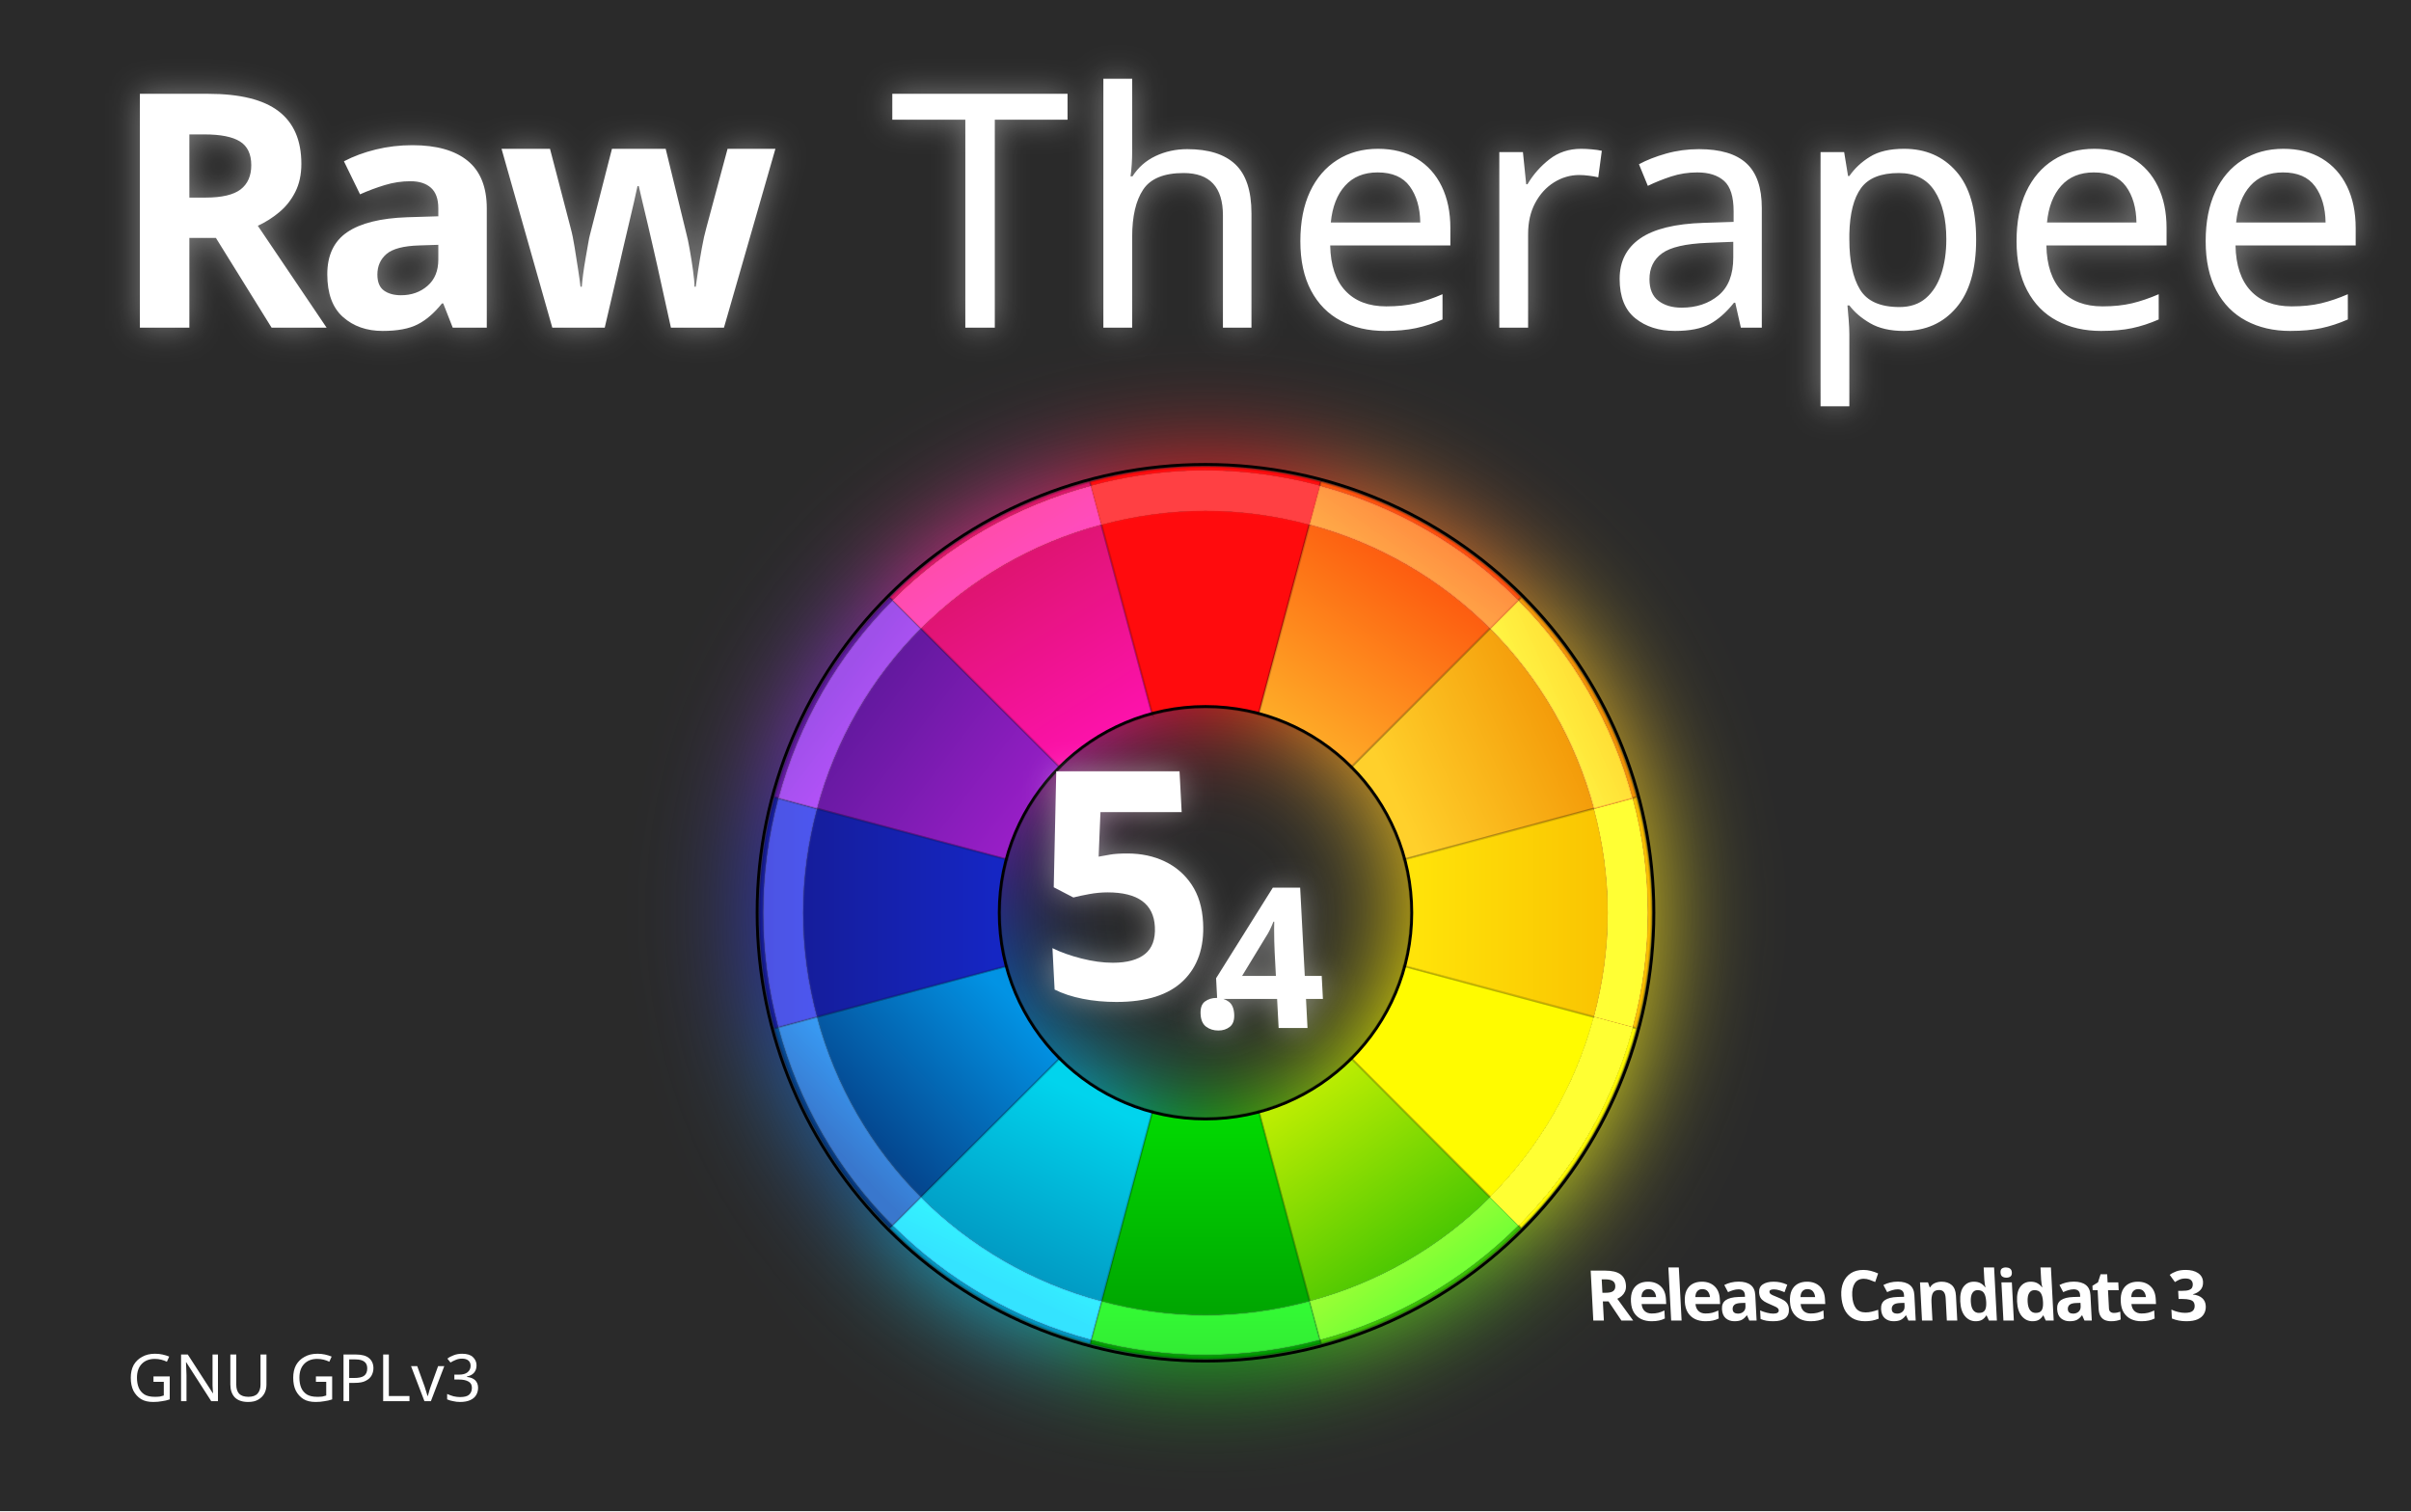
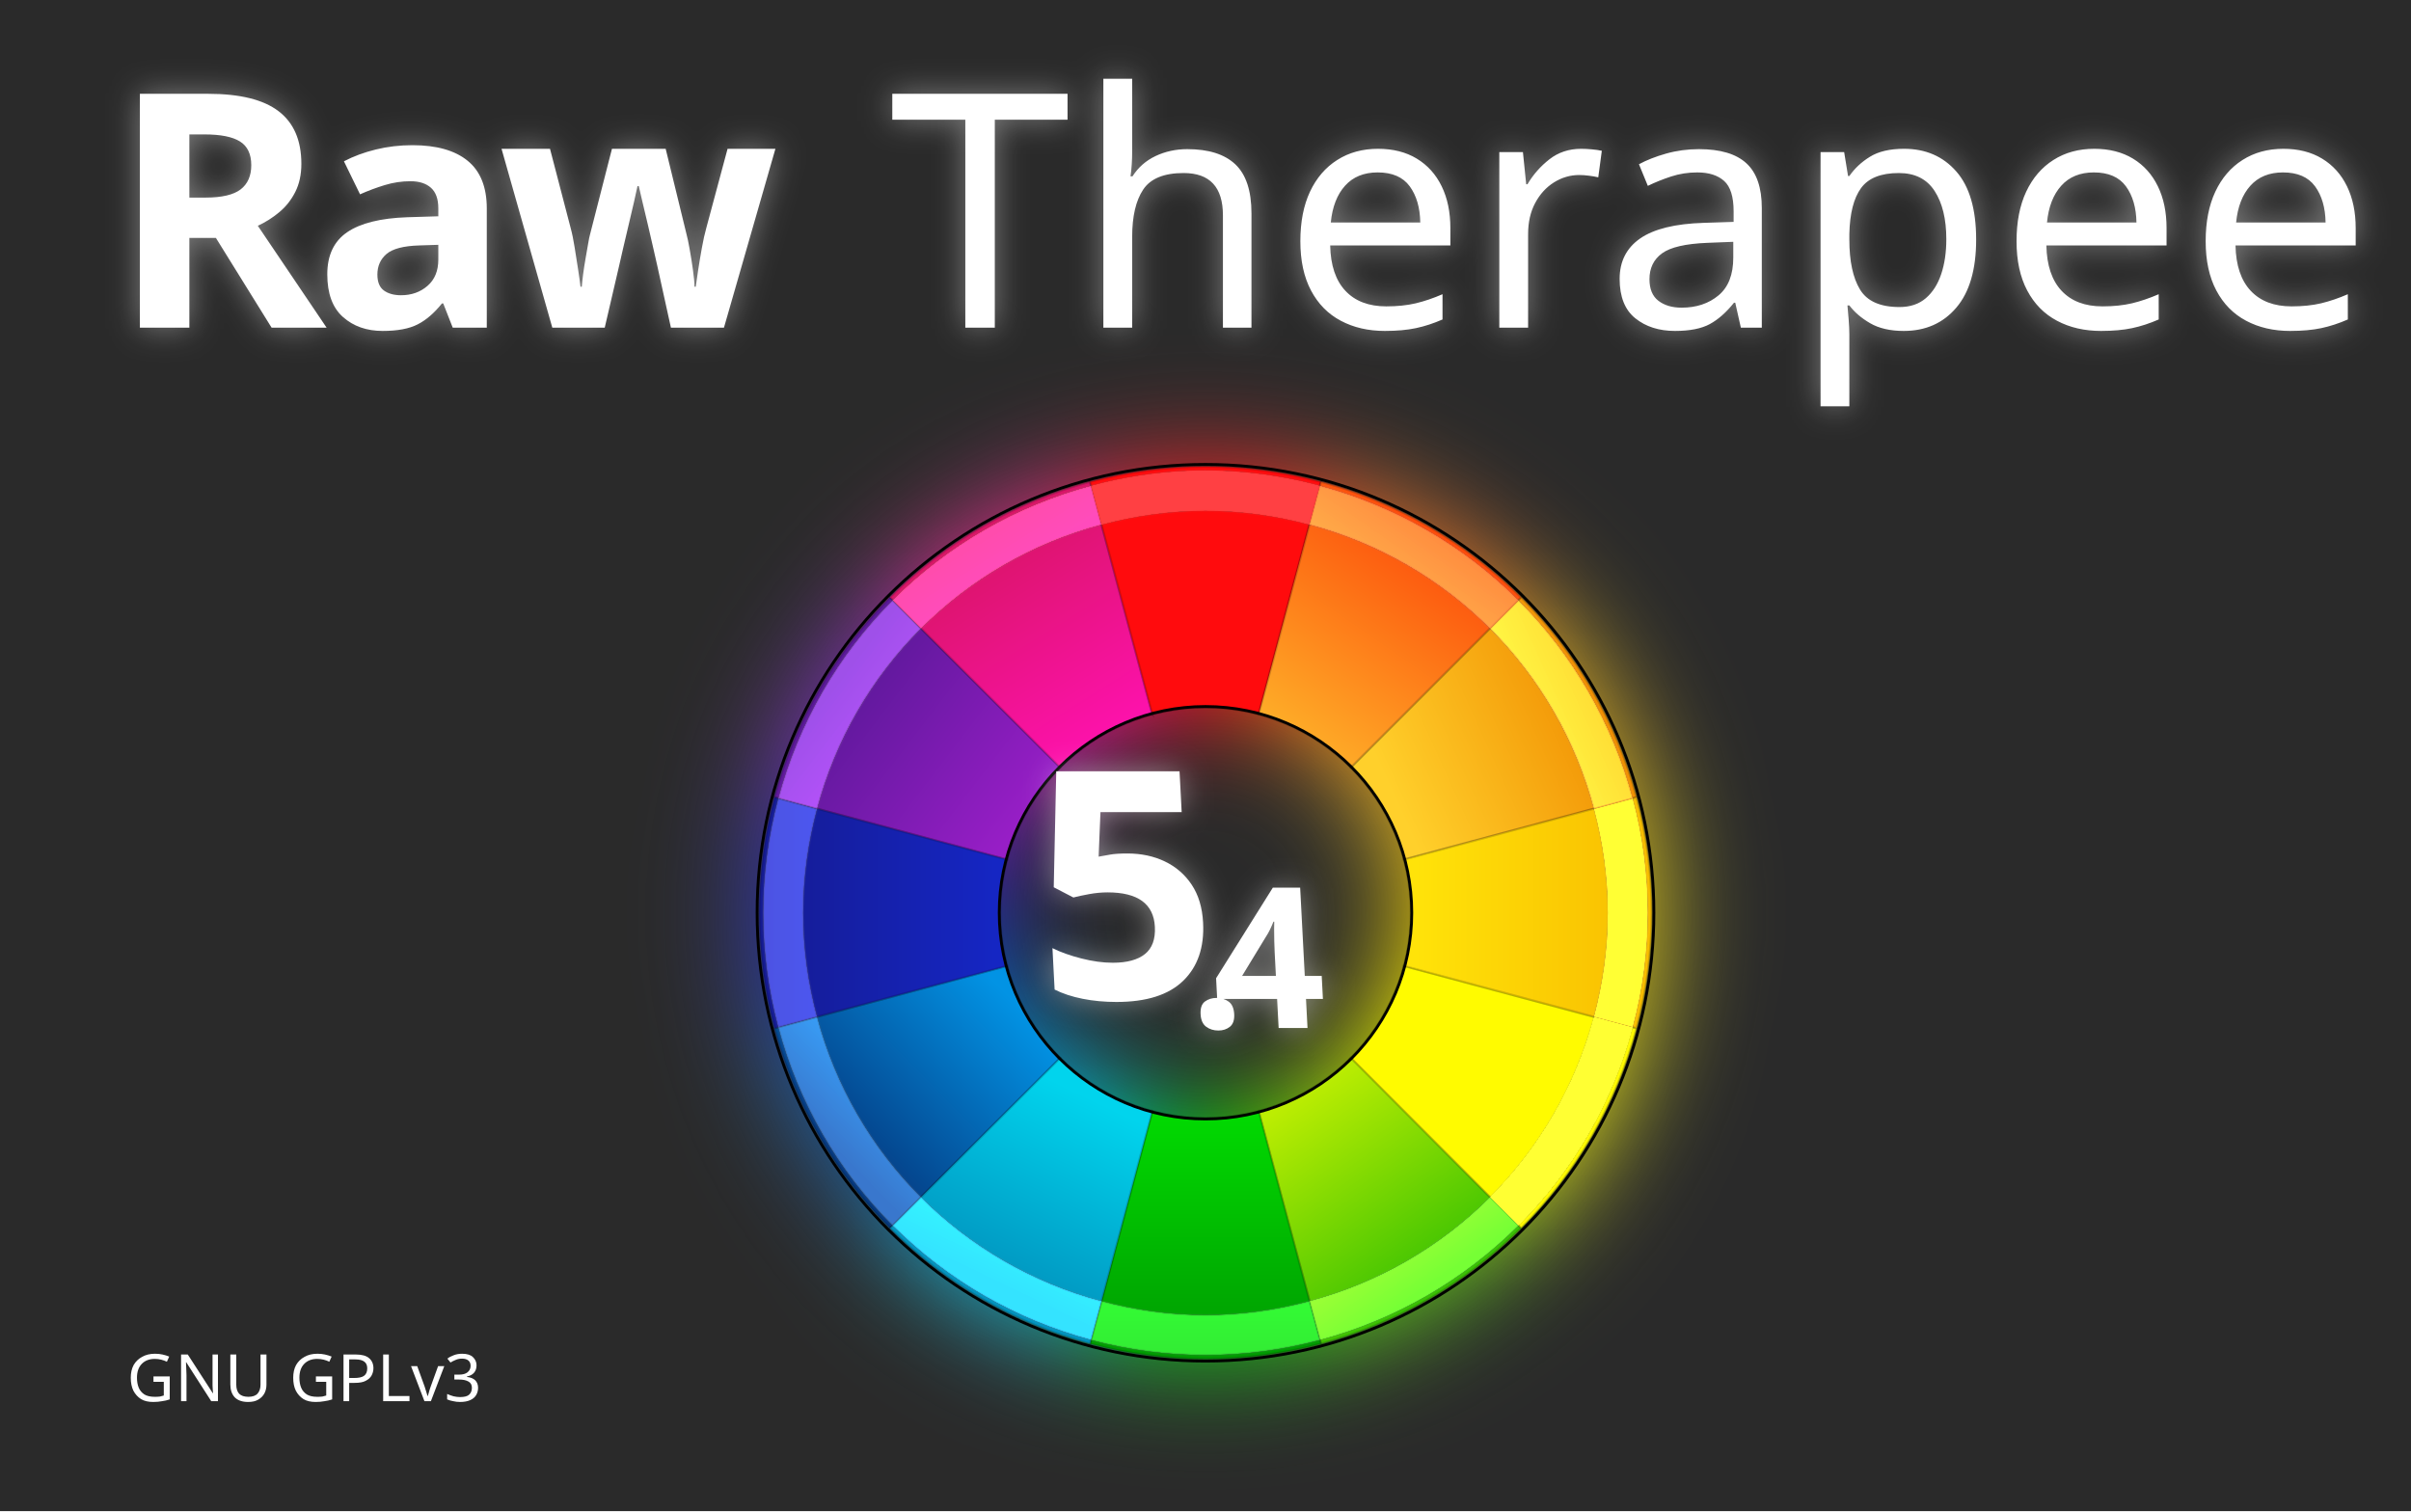
<svg xmlns="http://www.w3.org/2000/svg" xmlns:xlink="http://www.w3.org/1999/xlink" width="552" height="346" viewBox="0 0 146.05 91.546" version="1.1" id="svg783">
  <defs id="defs777">
    <filter id="filter3580" x="-0.2" y="-0.2" width="1.4" height="1.4" style="color-interpolation-filters:sRGB">
      <feGaussianBlur result="result91" stdDeviation="5" id="feGaussianBlur3582" />
      <feComposite operator="over" in="SourceGraphic" in2="result91" id="feComposite3584" />
    </filter>
    <linearGradient xlink:href="#linearGradient3962-8" id="linearGradient3697" gradientUnits="userSpaceOnUse" gradientTransform="matrix(0.9730154,0,0,0.9730154,0.02024555,6.491612)" x1="89.694" y1="102.901" x2="77.582" y2="85.401" />
    <linearGradient id="linearGradient3962-8">
      <stop id="stop3964-8" offset="0" style="stop-color:#38c102;stop-opacity:1" />
      <stop id="stop3966-8" offset="1" style="stop-color:#bced02;stop-opacity:1;" />
    </linearGradient>
    <linearGradient xlink:href="#linearGradient3954-7" id="linearGradient3699" gradientUnits="userSpaceOnUse" gradientTransform="matrix(0.9730154,0,0,0.9730154,0.02024555,6.491612)" x1="69.426" y1="109.566" x2="69.426" y2="87.778" />
    <linearGradient id="linearGradient3954-7">
      <stop id="stop3956-7" offset="0" style="stop-color:#009a01;stop-opacity:1" />
      <stop id="stop3958-6" offset="1" style="stop-color:#01d901;stop-opacity:1;" />
    </linearGradient>
    <linearGradient xlink:href="#linearGradient4002-3" id="linearGradient3701" gradientUnits="userSpaceOnUse" gradientTransform="matrix(0.9730154,0,0,0.9730154,0.02024555,6.491612)" x1="35.142" y1="47.984" x2="51.941" y2="60.841" />
    <linearGradient id="linearGradient4002-3">
      <stop id="stop4004-0" offset="0" style="stop-color:#5a1898;stop-opacity:1" />
      <stop id="stop4006-3" offset="1" style="stop-color:#971ec6;stop-opacity:1" />
    </linearGradient>
    <linearGradient xlink:href="#linearGradient4024-9" id="linearGradient3703" gradientUnits="userSpaceOnUse" gradientTransform="matrix(0.9730154,0,0,0.9730154,0.02024555,6.491612)" x1="35.907" y1="92.042" x2="51.054" y2="77.181" />
    <linearGradient id="linearGradient4024-9">
      <stop id="stop4026-2" offset="0" style="stop-color:#053980;stop-opacity:1" />
      <stop id="stop4028-5" offset="1" style="stop-color:#0293e4;stop-opacity:1;" />
    </linearGradient>
    <linearGradient xlink:href="#linearGradient4018-0" id="linearGradient3705" gradientUnits="userSpaceOnUse" gradientTransform="matrix(0.9730154,0,0,0.9730154,0.02024555,6.491612)" x1="28.166" y1="69.663" x2="49.507" y2="69.663" />
    <linearGradient id="linearGradient4018-0">
      <stop id="stop4020-5" offset="0" style="stop-color:#151b92;stop-opacity:1" />
      <stop id="stop4022-9" offset="1" style="stop-color:#1526c3;stop-opacity:1" />
    </linearGradient>
    <linearGradient xlink:href="#linearGradient3978-6" id="linearGradient3707" gradientUnits="userSpaceOnUse" gradientTransform="matrix(0.9730154,0,0,0.9730154,0.02024555,6.491612)" x1="104.454" y1="50.127" x2="85.539" y2="58.698" />
    <linearGradient id="linearGradient3978-6">
      <stop style="stop-color:#f18e01;stop-opacity:1;" offset="0" id="stop4040-9" />
      <stop id="stop3982-2" offset="1" style="stop-color:#ffd02b;stop-opacity:1;" />
    </linearGradient>
    <linearGradient xlink:href="#linearGradient3994-4" id="linearGradient3709" gradientUnits="userSpaceOnUse" gradientTransform="matrix(0.9730154,0,0,0.9730154,0.02024555,6.491612)" x1="48.471" y1="35.151" x2="59.551" y2="52.829" />
    <linearGradient id="linearGradient3994-4">
      <stop id="stop3996-7" offset="0" style="stop-color:#d91566;stop-opacity:1" />
      <stop id="stop3998-7" offset="1" style="stop-color:#fc12aa;stop-opacity:1" />
    </linearGradient>
    <linearGradient xlink:href="#linearGradient3970-4" id="linearGradient3711" gradientUnits="userSpaceOnUse" gradientTransform="matrix(0.9730154,0,0,0.9730154,0.02024555,6.491612)" x1="108.907" y1="70.388" x2="87.603" y2="70.388" />
    <linearGradient id="linearGradient3970-4">
      <stop id="stop3972-8" offset="0" style="stop-color:#f8bc00;stop-opacity:1;" />
      <stop id="stop3974-1" offset="1" style="stop-color:#ffe309;stop-opacity:1;" />
    </linearGradient>
    <linearGradient xlink:href="#linearGradient3946-8" id="linearGradient3713" gradientUnits="userSpaceOnUse" gradientTransform="matrix(0.9730154,0,0,0.9730154,0.02024555,6.491612)" x1="49.885" y1="103.258" x2="58.13" y2="86.116" />
    <linearGradient id="linearGradient3946-8">
      <stop id="stop3948-9" offset="0" style="stop-color:#0193be;stop-opacity:1;" />
      <stop id="stop3950-3" offset="1" style="stop-color:#01d4ed;stop-opacity:1;" />
    </linearGradient>
    <linearGradient xlink:href="#linearGradient3986-8" id="linearGradient3715" gradientUnits="userSpaceOnUse" gradientTransform="matrix(0.9730154,0,0,0.9730154,0.02024555,6.491612)" x1="90.159" y1="35.44" x2="77.582" y2="53.59" />
    <linearGradient id="linearGradient3986-8">
      <stop id="stop3988-0" offset="0" style="stop-color:#fd4c0b;stop-opacity:1" />
      <stop id="stop3990-2" offset="1" style="stop-color:#feab27;stop-opacity:1;" />
    </linearGradient>
    <filter id="filter4905" x="0" y="0" width="1" height="1" style="color-interpolation-filters:sRGB">
      <feFlood id="feFlood4907" result="result1" flood-opacity="0" flood-color="rgb(255,255,255)" />
      <feBlend id="feBlend4909" in2="SourceGraphic" mode="normal" result="result2" />
      <feComposite id="feComposite4911" in2="SourceGraphic" k2="1.2" operator="arithmetic" result="result3" k1="0" k4="0.2" k3="0" />
      <feComposite id="feComposite4913" in2="SourceGraphic" operator="in" />
    </filter>
    <linearGradient xlink:href="#linearGradient3962-8" id="linearGradient3677" gradientUnits="userSpaceOnUse" gradientTransform="matrix(0.9799792,0,0,0.9799792,-15.63941,-144.6801)" x1="89.694" y1="102.901" x2="77.582" y2="85.401" />
    <linearGradient xlink:href="#linearGradient3954-7" id="linearGradient3679" gradientUnits="userSpaceOnUse" gradientTransform="matrix(0.9799792,0,0,0.9799792,-15.63941,-144.6801)" x1="69.426" y1="109.566" x2="69.426" y2="87.778" />
    <linearGradient xlink:href="#linearGradient4002-3" id="linearGradient3681" gradientUnits="userSpaceOnUse" gradientTransform="matrix(0.9799792,0,0,0.9799792,-15.63941,-144.6801)" x1="35.142" y1="47.984" x2="51.941" y2="60.841" />
    <linearGradient xlink:href="#linearGradient4024-9" id="linearGradient3683" gradientUnits="userSpaceOnUse" gradientTransform="matrix(0.9799792,0,0,0.9799792,-15.63941,-144.6801)" x1="35.907" y1="92.042" x2="51.054" y2="77.181" />
    <linearGradient xlink:href="#linearGradient4018-0" id="linearGradient3685" gradientUnits="userSpaceOnUse" gradientTransform="matrix(0.9799792,0,0,0.9799792,-15.63941,-144.6801)" x1="28.166" y1="69.663" x2="49.507" y2="69.663" />
    <linearGradient xlink:href="#linearGradient3978-6" id="linearGradient3687" gradientUnits="userSpaceOnUse" gradientTransform="matrix(0.9799792,0,0,0.9799792,-15.63941,-144.6801)" x1="104.454" y1="50.127" x2="85.539" y2="58.698" />
    <linearGradient xlink:href="#linearGradient3994-4" id="linearGradient3689" gradientUnits="userSpaceOnUse" gradientTransform="matrix(0.9799792,0,0,0.9799792,-15.63941,-144.6801)" x1="48.471" y1="35.151" x2="59.551" y2="52.829" />
    <linearGradient xlink:href="#linearGradient3970-4" id="linearGradient3691" gradientUnits="userSpaceOnUse" gradientTransform="matrix(0.9799792,0,0,0.9799792,-15.63941,-144.6801)" x1="108.907" y1="70.388" x2="87.603" y2="70.388" />
    <linearGradient xlink:href="#linearGradient3946-8" id="linearGradient3693" gradientUnits="userSpaceOnUse" gradientTransform="matrix(0.9799792,0,0,0.9799792,-15.63941,-144.6801)" x1="49.885" y1="103.258" x2="58.13" y2="86.116" />
    <linearGradient xlink:href="#linearGradient3986-8" id="linearGradient3695" gradientUnits="userSpaceOnUse" gradientTransform="matrix(0.9799792,0,0,0.9799792,-15.63941,-144.6801)" x1="90.159" y1="35.44" x2="77.582" y2="53.59" />
    <filter width="1.4" height="1.4" y="-0.2" x="-0.2" id="filter4749" style="color-interpolation-filters:sRGB">
      <feFlood result="flood" flood-color="rgb(255,255,255)" flood-opacity="0.4" id="feFlood4751" />
      <feComposite result="composite1" operator="in" in="flood" in2="SourceGraphic" id="feComposite4753" />
      <feGaussianBlur result="blur" stdDeviation="3.5" id="feGaussianBlur4755" />
      <feComposite result="composite2" operator="over" in="SourceGraphic" in2="blur" id="feComposite4757" />
    </filter>
    <filter width="1.4" height="1.4" y="-0.2" x="-0.2" id="filter894" style="color-interpolation-filters:sRGB">
      <feFlood result="flood" flood-color="rgb(255,255,255)" flood-opacity="0.4" id="feFlood886" />
      <feComposite result="composite1" operator="in" in="flood" in2="SourceGraphic" id="feComposite888" />
      <feGaussianBlur result="blur" stdDeviation="3.5" id="feGaussianBlur890" />
      <feComposite result="composite2" operator="over" in="SourceGraphic" in2="blur" id="feComposite892" />
    </filter>
    <filter width="1.4" height="1.4" y="-0.2" x="-0.2" id="filter904" style="color-interpolation-filters:sRGB">
      <feFlood result="flood" flood-color="rgb(255,255,255)" flood-opacity="0.4" id="feFlood896" />
      <feComposite result="composite1" operator="in" in="flood" in2="SourceGraphic" id="feComposite898" />
      <feGaussianBlur result="blur" stdDeviation="3.5" id="feGaussianBlur900" />
      <feComposite result="composite2" operator="over" in="SourceGraphic" in2="blur" id="feComposite902" />
    </filter>
    <filter width="1.4" height="1.4" y="-0.2" x="-0.2" id="filter914" style="color-interpolation-filters:sRGB">
      <feFlood result="flood" flood-color="rgb(255,255,255)" flood-opacity="0.4" id="feFlood906" />
      <feComposite result="composite1" operator="in" in="flood" in2="SourceGraphic" id="feComposite908" />
      <feGaussianBlur result="blur" stdDeviation="3.5" id="feGaussianBlur910" />
      <feComposite result="composite2" operator="over" in="SourceGraphic" in2="blur" id="feComposite912" />
    </filter>
  </defs>
  <g id="layer1" transform="translate(0,-205.4541)">
    <rect y="205.454" x="0" height="91.546" width="146.05" id="rect4747" style="fill:#2a2a2a;fill-opacity:1;fill-rule:nonzero;stroke:none;stroke-width:0.265;enable-background:new" />
    <rect style="fill:#2a2a2a;fill-opacity:1;fill-rule:nonzero;stroke:none;stroke-width:0.268;enable-background:new" id="rect7772" width="146.05" height="32.225" x="0" y="310.229" rx="3.124" ry="1.128" />
    <g id="g3717" transform="matrix(0.6837777,0,0,0.6837778,2.60151,222.1655)" style="filter:url(#filter3580);enable-background:new">
      <g id="g3490" style="display:inline;enable-background:new" transform="matrix(1.005445,0,0,1.005445,35.90337,-17.90912)">
        <path id="path3492" d="m 79.513,86.725 15.011,15.011 A 39.313,39.313 0 0 0 104.699,84.113 L 84.193,78.618 a 18.084,18.084 0 0 1 -4.681,8.107 z" style="color:#000000;fill:#fffb00;fill-opacity:1;stroke:#000000;stroke-width:0.193;stroke-miterlimit:4;stroke-dasharray:none;stroke-opacity:0.157" />
        <path id="path3494" d="m 71.406,91.406 5.495,20.506 A 39.313,39.313 0 0 0 94.524,101.737 L 79.513,86.725 a 18.084,18.084 0 0 1 -8.107,4.681 z" style="color:#000000;fill:url(#linearGradient3697);fill-opacity:1;stroke:#000000;stroke-width:0.193;stroke-miterlimit:4;stroke-dasharray:none;stroke-opacity:0.157" />
        <path id="path3496" d="m 62.045,91.406 -5.495,20.506 a 39.313,39.313 0 0 0 20.35,0 L 71.406,91.406 a 18.084,18.084 0 0 1 -9.361,0 z" style="color:#000000;fill:url(#linearGradient3699);fill-opacity:1;stroke:#000000;stroke-width:0.193;stroke-miterlimit:4;stroke-dasharray:none;stroke-opacity:0.157" />
        <path id="path3498" d="M 53.938,61.151 38.926,46.139 A 39.313,39.313 0 0 0 28.751,63.763 l 20.506,5.495 a 18.084,18.084 0 0 1 4.681,-8.107 z" style="color:#000000;fill:url(#linearGradient3701);fill-opacity:1;stroke:#000000;stroke-width:0.193;stroke-miterlimit:4;stroke-dasharray:none;stroke-opacity:0.157" />
        <path id="path3500" d="M 49.257,78.618 28.751,84.113 a 39.313,39.313 0 0 0 10.175,17.624 L 53.938,86.725 A 18.084,18.084 0 0 1 49.257,78.618 Z" style="color:#000000;fill:url(#linearGradient3703);fill-opacity:1;stroke:#000000;stroke-width:0.193;stroke-miterlimit:4;stroke-dasharray:none;stroke-opacity:0.157" />
        <path id="path3502" d="m 49.257,69.257 -20.506,-5.495 a 39.313,39.313 0 0 0 0,20.35 L 49.257,78.618 a 18.084,18.084 0 0 1 0,-9.361 z" style="color:#000000;fill:url(#linearGradient3705);fill-opacity:1;stroke:#000000;stroke-width:0.193;stroke-miterlimit:4;stroke-dasharray:none;stroke-opacity:0.157" />
        <path id="path3504" d="m 84.193,69.257 20.506,-5.495 A 39.313,39.313 0 0 0 94.524,46.139 L 79.513,61.151 a 18.084,18.084 0 0 1 4.681,8.107 z" style="color:#000000;fill:url(#linearGradient3707);fill-opacity:1;stroke:#000000;stroke-width:0.193;stroke-miterlimit:4;stroke-dasharray:none;stroke-opacity:0.157" />
        <path id="path3506" d="M 62.045,56.47 56.55,35.964 A 39.313,39.313 0 0 0 38.926,46.139 l 15.011,15.011 a 18.084,18.084 0 0 1 8.107,-4.681 z" style="color:#000000;fill:url(#linearGradient3709);fill-opacity:1;stroke:#000000;stroke-width:0.193;stroke-miterlimit:4;stroke-dasharray:none;stroke-opacity:0.157" />
        <path id="path3508" d="m 71.406,56.47 5.495,-20.506 a 39.313,39.313 0 0 0 -20.35,0 l 5.495,20.506 a 18.084,18.084 0 0 1 9.361,0 z" style="color:#000000;fill:#ff0b0d;fill-opacity:1;stroke:#000000;stroke-width:0.193;stroke-miterlimit:4;stroke-dasharray:none;stroke-opacity:0.157" />
        <path id="path3510" d="m 84.193,78.618 20.506,5.494 a 39.313,39.313 0 0 0 0,-20.35 l -20.506,5.495 a 18.084,18.084 0 0 1 0,9.361 z" style="color:#000000;fill:url(#linearGradient3711);fill-opacity:1;stroke:#000000;stroke-width:0.193;stroke-miterlimit:4;stroke-dasharray:none;stroke-opacity:0.157" />
        <path id="path3512" d="m 53.938,86.725 -15.011,15.011 a 39.313,39.313 0 0 0 17.624,10.175 L 62.045,91.406 A 18.084,18.084 0 0 1 53.938,86.725 Z" style="color:#000000;fill:url(#linearGradient3713);fill-opacity:1;stroke:#000000;stroke-width:0.193;stroke-miterlimit:4;stroke-dasharray:none;stroke-opacity:0.157" />
        <path id="path3514" d="M 79.513,61.151 94.524,46.139 A 39.313,39.313 0 0 0 76.9,35.964 L 71.406,56.47 a 18.084,18.084 0 0 1 8.107,4.681 z" style="color:#000000;fill:url(#linearGradient3715);fill-opacity:1;stroke:#000000;stroke-width:0.193;stroke-miterlimit:4;stroke-dasharray:none;stroke-opacity:0.157" />
        <g id="g3516" transform="matrix(0.9122019,0,0,0.9122019,98.59415,6.328)">
          <path style="color:#000000;fill:none;stroke:currentColor;stroke-width:0.276;stroke-miterlimit:4" d="m 8.373,74.117 c 0,-23.919 -19.39,-43.31 -43.31,-43.31 -23.919,0 -43.31,19.39 -43.31,43.31 0,23.919 19.39,43.31 43.31,43.31 23.919,0 43.31,-19.39 43.31,-43.31 z" id="circle3518" />
          <path style="color:#000000;fill:none;stroke:currentColor;stroke-width:0.276;stroke-miterlimit:4" d="m -15.014,74.117 c 0,-11.003 -8.92,-19.922 -19.922,-19.922 -11.003,0 -19.922,8.92 -19.922,19.922 0,11.003 8.92,19.922 19.922,19.922 11.003,0 19.922,-8.92 19.922,-19.922 z" id="circle3520" />
        </g>
      </g>
      <g transform="matrix(0.990099,0,0,0.9898171,51.95926,132.4117)" style="filter:url(#filter4905)" id="g4890">
        <path style="color:#000000;fill:#fffb00;fill-opacity:1;stroke:#000000;stroke-width:0.198;stroke-miterlimit:4;stroke-dasharray:none;stroke-opacity:0.157" d="m 86.29,-67.452 c -1.654,6.2 -4.895,11.743 -9.299,16.148 l 2.551,2.551 a 39.595,39.595 0 0 0 10.239,-17.76 z" id="ID_3F-0-3-8" />
        <path style="color:#000000;fill:url(#linearGradient3677);fill-opacity:1;stroke:#000000;stroke-width:0.198;stroke-miterlimit:4;stroke-dasharray:none;stroke-opacity:0.157" d="m 76.99,-51.304 c -4.405,4.405 -9.948,7.645 -16.148,9.299 l 0.94,3.491 A 39.595,39.595 0 0 0 79.542,-48.752 Z" id="ID_41-5-5-6" />
        <path style="color:#000000;fill:url(#linearGradient3679);fill-opacity:1;stroke:#000000;stroke-width:0.198;stroke-miterlimit:4;stroke-dasharray:none;stroke-opacity:0.157" d="m 42.243,-42.004 -0.94,3.491 a 39.595,39.595 0 0 0 20.479,0 l -0.94,-3.491 c -2.967,0.792 -6.082,1.242 -9.299,1.242 -3.217,0 -6.332,-0.45 -9.299,-1.242 z" id="ID_42-1-7-3" />
        <path style="color:#000000;fill:url(#linearGradient3681);fill-opacity:1;stroke:#000000;stroke-width:0.198;stroke-miterlimit:4;stroke-dasharray:none;stroke-opacity:0.157" d="m 23.544,-104.75 a 39.595,39.595 0 0 0 -10.239,17.76 l 3.491,0.94 c 1.654,-6.2 4.895,-11.743 9.299,-16.148 z" id="ID_43-1-7-4" />
        <path style="color:#000000;fill:url(#linearGradient3683);fill-opacity:1;stroke:#000000;stroke-width:0.198;stroke-miterlimit:4;stroke-dasharray:none;stroke-opacity:0.157" d="m 16.796,-67.452 -3.491,0.94 a 39.595,39.595 0 0 0 10.239,17.76 l 2.551,-2.551 c -4.405,-4.405 -7.645,-9.948 -9.299,-16.148 z" id="ID_44-0-3-7" />
        <path style="color:#000000;fill:url(#linearGradient3685);fill-opacity:1;stroke:#000000;stroke-width:0.198;stroke-miterlimit:4;stroke-dasharray:none;stroke-opacity:0.157" d="m 13.304,-86.99 a 39.595,39.595 0 0 0 0,20.479 l 3.491,-0.94 c -0.792,-2.967 -1.242,-6.082 -1.242,-9.299 0,-3.217 0.45,-6.332 1.242,-9.299 z" id="ID_45-8-3-6" />
        <path style="color:#000000;fill:url(#linearGradient3687);fill-opacity:1;stroke:#000000;stroke-width:0.198;stroke-miterlimit:4;stroke-dasharray:none;stroke-opacity:0.157" d="m 79.542,-104.75 -2.551,2.551 c 4.405,4.405 7.645,9.948 9.299,16.148 l 3.491,-0.94 A 39.595,39.595 0 0 0 79.542,-104.75 Z" id="ID_46-5-2-6" />
        <path style="color:#000000;fill:url(#linearGradient3689);fill-opacity:1;stroke:#000000;stroke-width:0.198;stroke-miterlimit:4;stroke-dasharray:none;stroke-opacity:0.157" d="m 41.303,-114.989 a 39.595,39.595 0 0 0 -17.76,10.239 l 2.551,2.551 c 4.405,-4.405 9.948,-7.645 16.148,-9.299 z" id="ID_47-0-0-2" />
        <path style="color:#000000;fill:#ff0b0d;fill-opacity:1;stroke:#000000;stroke-width:0.198;stroke-miterlimit:4;stroke-dasharray:none;stroke-opacity:0.157" d="m 50.032,-116.332 a 39.595,39.595 0 0 0 -8.729,1.343 l 0.94,3.491 c 2.967,-0.792 6.082,-1.242 9.299,-1.242 3.217,0 6.332,0.45 9.299,1.242 l 0.94,-3.491 a 39.595,39.595 0 0 0 -11.75,-1.343 z" id="ID_48-6-74-3" />
        <path style="color:#000000;fill:url(#linearGradient3691);fill-opacity:1;stroke:#000000;stroke-width:0.198;stroke-miterlimit:4;stroke-dasharray:none;stroke-opacity:0.157" d="m 89.781,-86.99 -3.491,0.94 c 0.792,2.967 1.242,6.082 1.242,9.299 0,3.217 -0.45,6.332 -1.242,9.299 l 3.491,0.94 a 39.595,39.595 0 0 0 0,-20.479 z" id="ID_49-4-7-6" />
        <path style="color:#000000;fill:url(#linearGradient3693);fill-opacity:1;stroke:#000000;stroke-width:0.198;stroke-miterlimit:4;stroke-dasharray:none;stroke-opacity:0.157" d="m 26.095,-51.304 -2.551,2.551 a 39.595,39.595 0 0 0 17.76,10.239 l 0.94,-3.491 c -6.2,-1.654 -11.743,-4.895 -16.148,-9.299 z" id="ID_4A-6-6-4" />
        <path style="color:#000000;fill:url(#linearGradient3695);fill-opacity:1;stroke:#000000;stroke-width:0.198;stroke-miterlimit:4;stroke-dasharray:none;stroke-opacity:0.157" d="m 61.782,-114.989 -0.94,3.491 c 6.2,1.654 11.743,4.895 16.148,9.299 l 2.551,-2.551 A 39.595,39.595 0 0 0 61.782,-114.989 Z" id="ID_51-2-8-1" />
        <path style="color:#000000;fill:none;stroke:none;stroke-width:1.067" d="m 91.333,-76.751 c 0,-21.975 -17.815,-39.79 -39.79,-39.79 -21.975,0 -39.79,17.815 -39.79,39.79 0,21.975 17.815,39.79 39.79,39.79 21.975,0 39.79,-17.815 39.79,-39.79 z" id="ID_3F-5-8-8-5" />
      </g>
    </g>
    <flowRoot transform="matrix(0.2513191,0,0,0.2513191,-9.771329,274.7418)" xml:space="preserve" id="flowRoot3757" style="font-style:normal;font-variant:normal;font-weight:normal;font-stretch:normal;font-size:12.8px;line-height:0.01%;font-family:OxygenSans;-inkscape-font-specification:OxygenSans;text-align:justify;letter-spacing:0px;word-spacing:0px;text-anchor:start;fill:#ffffff;fill-opacity:1;stroke:none;stroke-width:1.067;enable-background:new">
      <flowRegion id="flowRegion3759" style="stroke-width:1.067">
        <rect id="rect3761" width="272.376" height="110.203" x="50.107" y="149.192" style="font-style:normal;font-variant:normal;font-weight:normal;font-stretch:normal;font-size:10.667px;font-family:OxygenSans;-inkscape-font-specification:OxygenSans;text-align:justify;text-anchor:start;fill:#ffffff;fill-opacity:1;stroke-width:1.138" />
      </flowRegion>
      <flowPara id="flowPara3763" style="font-style:normal;font-variant:normal;font-weight:normal;font-stretch:normal;font-size:8.533px;line-height:1.25;font-family:OxygenSans;-inkscape-font-specification:OxygenSans;text-align:justify;text-anchor:start;fill:#ffffff;fill-opacity:1;stroke-width:1.067">Apply glow effects using filters. You might need to ungroup the circle elements before applying. You can change the flood color of the "ring shadow" effect to make it white if you want to make the logo usable on a dark background.</flowPara>
      <flowPara style="font-style:normal;font-variant:normal;font-weight:normal;font-stretch:normal;font-size:8.533px;line-height:1.25;font-family:OxygenSans;-inkscape-font-specification:OxygenSans;text-align:justify;text-anchor:start;fill:#ffffff;fill-opacity:1;stroke-width:1.067" id="flowPara3676"> </flowPara>
      <flowPara style="font-style:normal;font-variant:normal;font-weight:normal;font-stretch:normal;font-size:8.533px;line-height:1.25;font-family:OxygenSans;-inkscape-font-specification:OxygenSans;text-align:justify;text-anchor:start;fill:#ffffff;fill-opacity:1;stroke-width:1.067" id="flowPara4320">For logo specifics, refer to rt_logo.svg</flowPara>
    </flowRoot>
    <flowRoot transform="matrix(0.2513191,0,0,0.2513191,-9.771329,274.7418)" style="font-style:normal;font-variant:normal;font-weight:normal;font-stretch:normal;font-size:12.8px;line-height:0.01%;font-family:OxygenSans;-inkscape-font-specification:OxygenSans;text-align:justify;letter-spacing:0px;word-spacing:0px;text-anchor:start;fill:#ffffff;fill-opacity:1;stroke:none;stroke-width:1.067;enable-background:new" id="flowRoot11563" xml:space="preserve">
      <flowRegion id="flowRegion11565" style="stroke-width:1.067">
        <rect style="font-style:normal;font-variant:normal;font-weight:normal;font-stretch:normal;font-size:10.667px;font-family:OxygenSans;-inkscape-font-specification:OxygenSans;text-align:justify;text-anchor:start;fill:#ffffff;fill-opacity:1;stroke-width:1.138" y="149.192" x="335.974" height="110.203" width="272.376" id="rect11567" />
      </flowRegion>
      <flowPara style="font-style:normal;font-variant:normal;font-weight:normal;font-stretch:normal;font-size:8.533px;line-height:1.25;font-family:OxygenSans;-inkscape-font-specification:OxygenSans;text-align:justify;text-anchor:start;fill:#ffffff;fill-opacity:1;stroke-width:1.067" id="flowPara4343">"Raw": font ITC Eras Std Ultra, appears in Inkscape as</flowPara>
      <flowPara style="font-style:normal;font-variant:normal;font-weight:normal;font-stretch:normal;font-size:8.533px;line-height:1.25;font-family:OxygenSans;-inkscape-font-specification:OxygenSans;text-align:justify;text-anchor:start;fill:#ffffff;fill-opacity:1;stroke-width:1.067" id="flowPara4357">  ITC Eras Standard - Ultra-Bold,</flowPara>
      <flowPara style="font-style:normal;font-variant:normal;font-weight:normal;font-stretch:normal;font-size:8.533px;line-height:1.25;font-family:OxygenSans;-inkscape-font-specification:OxygenSans;text-align:justify;text-anchor:start;fill:#ffffff;fill-opacity:1;stroke-width:1.067" id="flowPara4345">  60pt, -3px spacing between characters.</flowPara>
      <flowPara style="font-style:normal;font-variant:normal;font-weight:normal;font-stretch:normal;font-size:8.533px;line-height:1.25;font-family:OxygenSans;-inkscape-font-specification:OxygenSans;text-align:justify;text-anchor:start;fill:#ffffff;fill-opacity:1;stroke-width:1.067" id="flowPara4347">"Therapee": font ITC Eras Std Medium, appears in Inkscape as</flowPara>
      <flowPara style="font-style:normal;font-variant:normal;font-weight:normal;font-stretch:normal;font-size:8.533px;line-height:1.25;font-family:OxygenSans;-inkscape-font-specification:OxygenSans;text-align:justify;text-anchor:start;fill:#ffffff;fill-opacity:1;stroke-width:1.067" id="flowPara4361">  ITC Eras Standard - Medium,</flowPara>
      <flowPara style="font-style:normal;font-variant:normal;font-weight:normal;font-stretch:normal;font-size:8.533px;line-height:1.25;font-family:OxygenSans;-inkscape-font-specification:OxygenSans;text-align:justify;text-anchor:start;fill:#ffffff;fill-opacity:1;stroke-width:1.067" id="flowPara4349">  60pt, +1px spacing between characters.</flowPara>
      <flowPara style="font-style:normal;font-variant:normal;font-weight:normal;font-stretch:normal;font-size:8.533px;line-height:1.25;font-family:OxygenSans;-inkscape-font-specification:OxygenSans;text-align:justify;text-anchor:start;fill:#ffffff;fill-opacity:1;stroke-width:1.067" id="flowPara4351">Version: font ITC Eras Std Bold, appears in Inkscape as</flowPara>
      <flowPara style="font-style:normal;font-variant:normal;font-weight:normal;font-stretch:normal;font-size:8.533px;line-height:1.25;font-family:OxygenSans;-inkscape-font-specification:OxygenSans;text-align:justify;text-anchor:start;fill:#ffffff;fill-opacity:1;stroke-width:1.067" id="flowPara4365">  ITC Eras Standard - Bold,</flowPara>
      <flowPara style="font-style:normal;font-variant:normal;font-weight:normal;font-stretch:normal;font-size:8.533px;line-height:1.25;font-family:OxygenSans;-inkscape-font-specification:OxygenSans;text-align:justify;text-anchor:start;fill:#ffffff;fill-opacity:1;stroke-width:1.067" id="flowPara4353">  64pt, skewed -3°.</flowPara>
    </flowRoot>
    <text xml:space="preserve" style="font-style:normal;font-variant:normal;font-weight:500;font-stretch:normal;font-size:3.217px;line-height:0%;font-family:Salter;-inkscape-font-specification:'Salter Medium';letter-spacing:0px;word-spacing:0px;fill:#000000;fill-opacity:1;stroke:none;stroke-width:0.268;enable-background:new" x="32.4" y="340.741" id="text11593">
      <tspan id="tspan11595" x="32.4" y="340.741" style="font-style:normal;font-variant:normal;font-weight:normal;font-stretch:normal;font-size:1.608px;line-height:1.25;font-family:OxygenSans;-inkscape-font-specification:OxygenSans;letter-spacing:0.268px;fill:#ffcc00;fill-opacity:1;stroke-width:0.268">RawTherapee splash screen design version 1.1 from 2017-01-28 | www.rawtherapee.com</tspan>
    </text>
    <text xml:space="preserve" style="font-style:normal;font-variant:normal;font-weight:800;font-stretch:normal;line-height:0%;font-family:'ITC Eras Std';-inkscape-font-specification:'ITC Eras Std Ultra-Bold';letter-spacing:0px;word-spacing:0px;fill:#ffffff;fill-opacity:1;stroke:none;stroke-width:1px;stroke-linecap:butt;stroke-linejoin:miter;stroke-opacity:1;filter:url(#filter4749);enable-background:new" x="61.725" y="-157.966" id="text3655" transform="matrix(0.2645833,0,0,0.2645834,-9.644106,267.0997)">
      <tspan id="tspan3657" x="61.725" y="-157.966" style="font-size:75px;line-height:1.25;letter-spacing:-3px;word-spacing:0px" dx="0">Raw</tspan>
    </text>
    <text xml:space="preserve" style="font-style:normal;font-variant:normal;font-weight:500;font-stretch:normal;line-height:0%;font-family:'ITC Eras Std';-inkscape-font-specification:'ITC Eras Std Medium';letter-spacing:1px;word-spacing:0px;fill:#ffffff;fill-opacity:1;stroke:none;stroke-width:1px;stroke-linecap:butt;stroke-linejoin:miter;stroke-opacity:1;filter:url(#filter4749);enable-background:new" x="239.993" y="-157.966" id="text3659" transform="matrix(0.2645833,0,0,0.2645834,-9.644106,267.0997)">
      <tspan id="tspan3661" x="239.993" y="-157.966" style="font-size:75px;line-height:1.25;letter-spacing:1px">Therapee</tspan>
    </text>
    <text xml:space="preserve" style="font-style:normal;font-variant:normal;font-weight:500;font-stretch:normal;font-size:3.175px;line-height:0%;font-family:'ITC Eras Std';-inkscape-font-specification:'ITC Eras Std Medium';letter-spacing:0px;word-spacing:0px;fill:#ffffff;fill-opacity:1;stroke:none;stroke-width:0.265px;stroke-linecap:butt;stroke-linejoin:miter;stroke-opacity:1;enable-background:new" x="7.687" y="290.342" id="text3683">
      <tspan id="tspan3685" x="7.687" y="290.342" style="font-size:3.969px;line-height:1.25;stroke-width:0.265px">GNU GPLv3</tspan>
    </text>
    <text xml:space="preserve" style="font-style:normal;font-weight:normal;line-height:0%;font-family:sans-serif;letter-spacing:0px;word-spacing:0px;fill:#ffffff;fill-opacity:1;stroke:none;stroke-width:1px;stroke-linecap:butt;stroke-linejoin:miter;stroke-opacity:1;filter:url(#filter4749);enable-background:new" x="283.85" y="2.237" id="text3689" transform="matrix(0.2412712,0,0.01264448,0.2412712,-5.545243,265.4241)">
      <tspan id="tspan3691" x="283.85" y="2.237" style="font-style:normal;font-variant:normal;font-weight:bold;font-stretch:normal;font-size:80px;line-height:1.25;font-family:'ITC Eras Std';-inkscape-font-specification:'ITC Eras Std Bold'">5</tspan>
    </text>
    <text transform="matrix(0.2412712,0,0.01264448,0.2412712,3.579144,267.1926)" id="text3662" y="2.237" x="283.85" style="font-style:normal;font-weight:normal;line-height:0%;font-family:sans-serif;letter-spacing:-10.281px;word-spacing:0px;fill:#ffffff;fill-opacity:1;stroke:none;stroke-width:1px;stroke-linecap:butt;stroke-linejoin:miter;stroke-opacity:1;filter:url(#filter4749);enable-background:new" xml:space="preserve">
      <tspan style="font-style:normal;font-variant:normal;font-weight:bold;font-stretch:normal;font-size:49.348px;line-height:1.25;font-family:'ITC Eras Std';-inkscape-font-specification:'ITC Eras Std Bold';letter-spacing:-10.281px" y="2.237" x="283.85" id="tspan3664">. 4</tspan>
    </text>
-     <g id="g3712" transform="matrix(0.2480469,0,0,0.2480469,-10.28272,273.1232)" style="fill:#ffffff;enable-background:new">
+     <rect style="fill:#2a2a2a;fill-opacity:1;fill-rule:nonzero;stroke:none;stroke-width:0.265;enable-background:new" id="rect1167" width="73.67" height="9.46" x="153.458" y="279.205" />
+     <g id="g3712" transform="matrix(0.2480469,0,0,0.2480469,58.50895,273.1232)" style="fill:#ffffff;enable-background:new">
      <text xml:space="preserve" style="font-style:normal;font-weight:normal;font-size:12.8px;line-height:0%;font-family:sans-serif;text-align:end;letter-spacing:-1.067px;word-spacing:0px;text-anchor:end;fill:#ffffff;fill-opacity:1;stroke:none;stroke-width:1.067px;stroke-linecap:butt;stroke-linejoin:miter;stroke-opacity:1" x="596.362" y="49.721" id="text3690" transform="skewX(3)">
        <tspan id="tspan3696" x="595.296" y="49.721" style="font-style:normal;font-variant:normal;font-weight:bold;font-stretch:normal;font-size:17.067px;line-height:110%;font-family:'ITC Eras Std';-inkscape-font-specification:'ITC Eras Std Bold';text-align:end;letter-spacing:-1.067px;text-anchor:end;fill:#ffffff;stroke-width:1.067px">Release Candidate 3</tspan>
      </text>
    </g>
  </g>
</svg>
